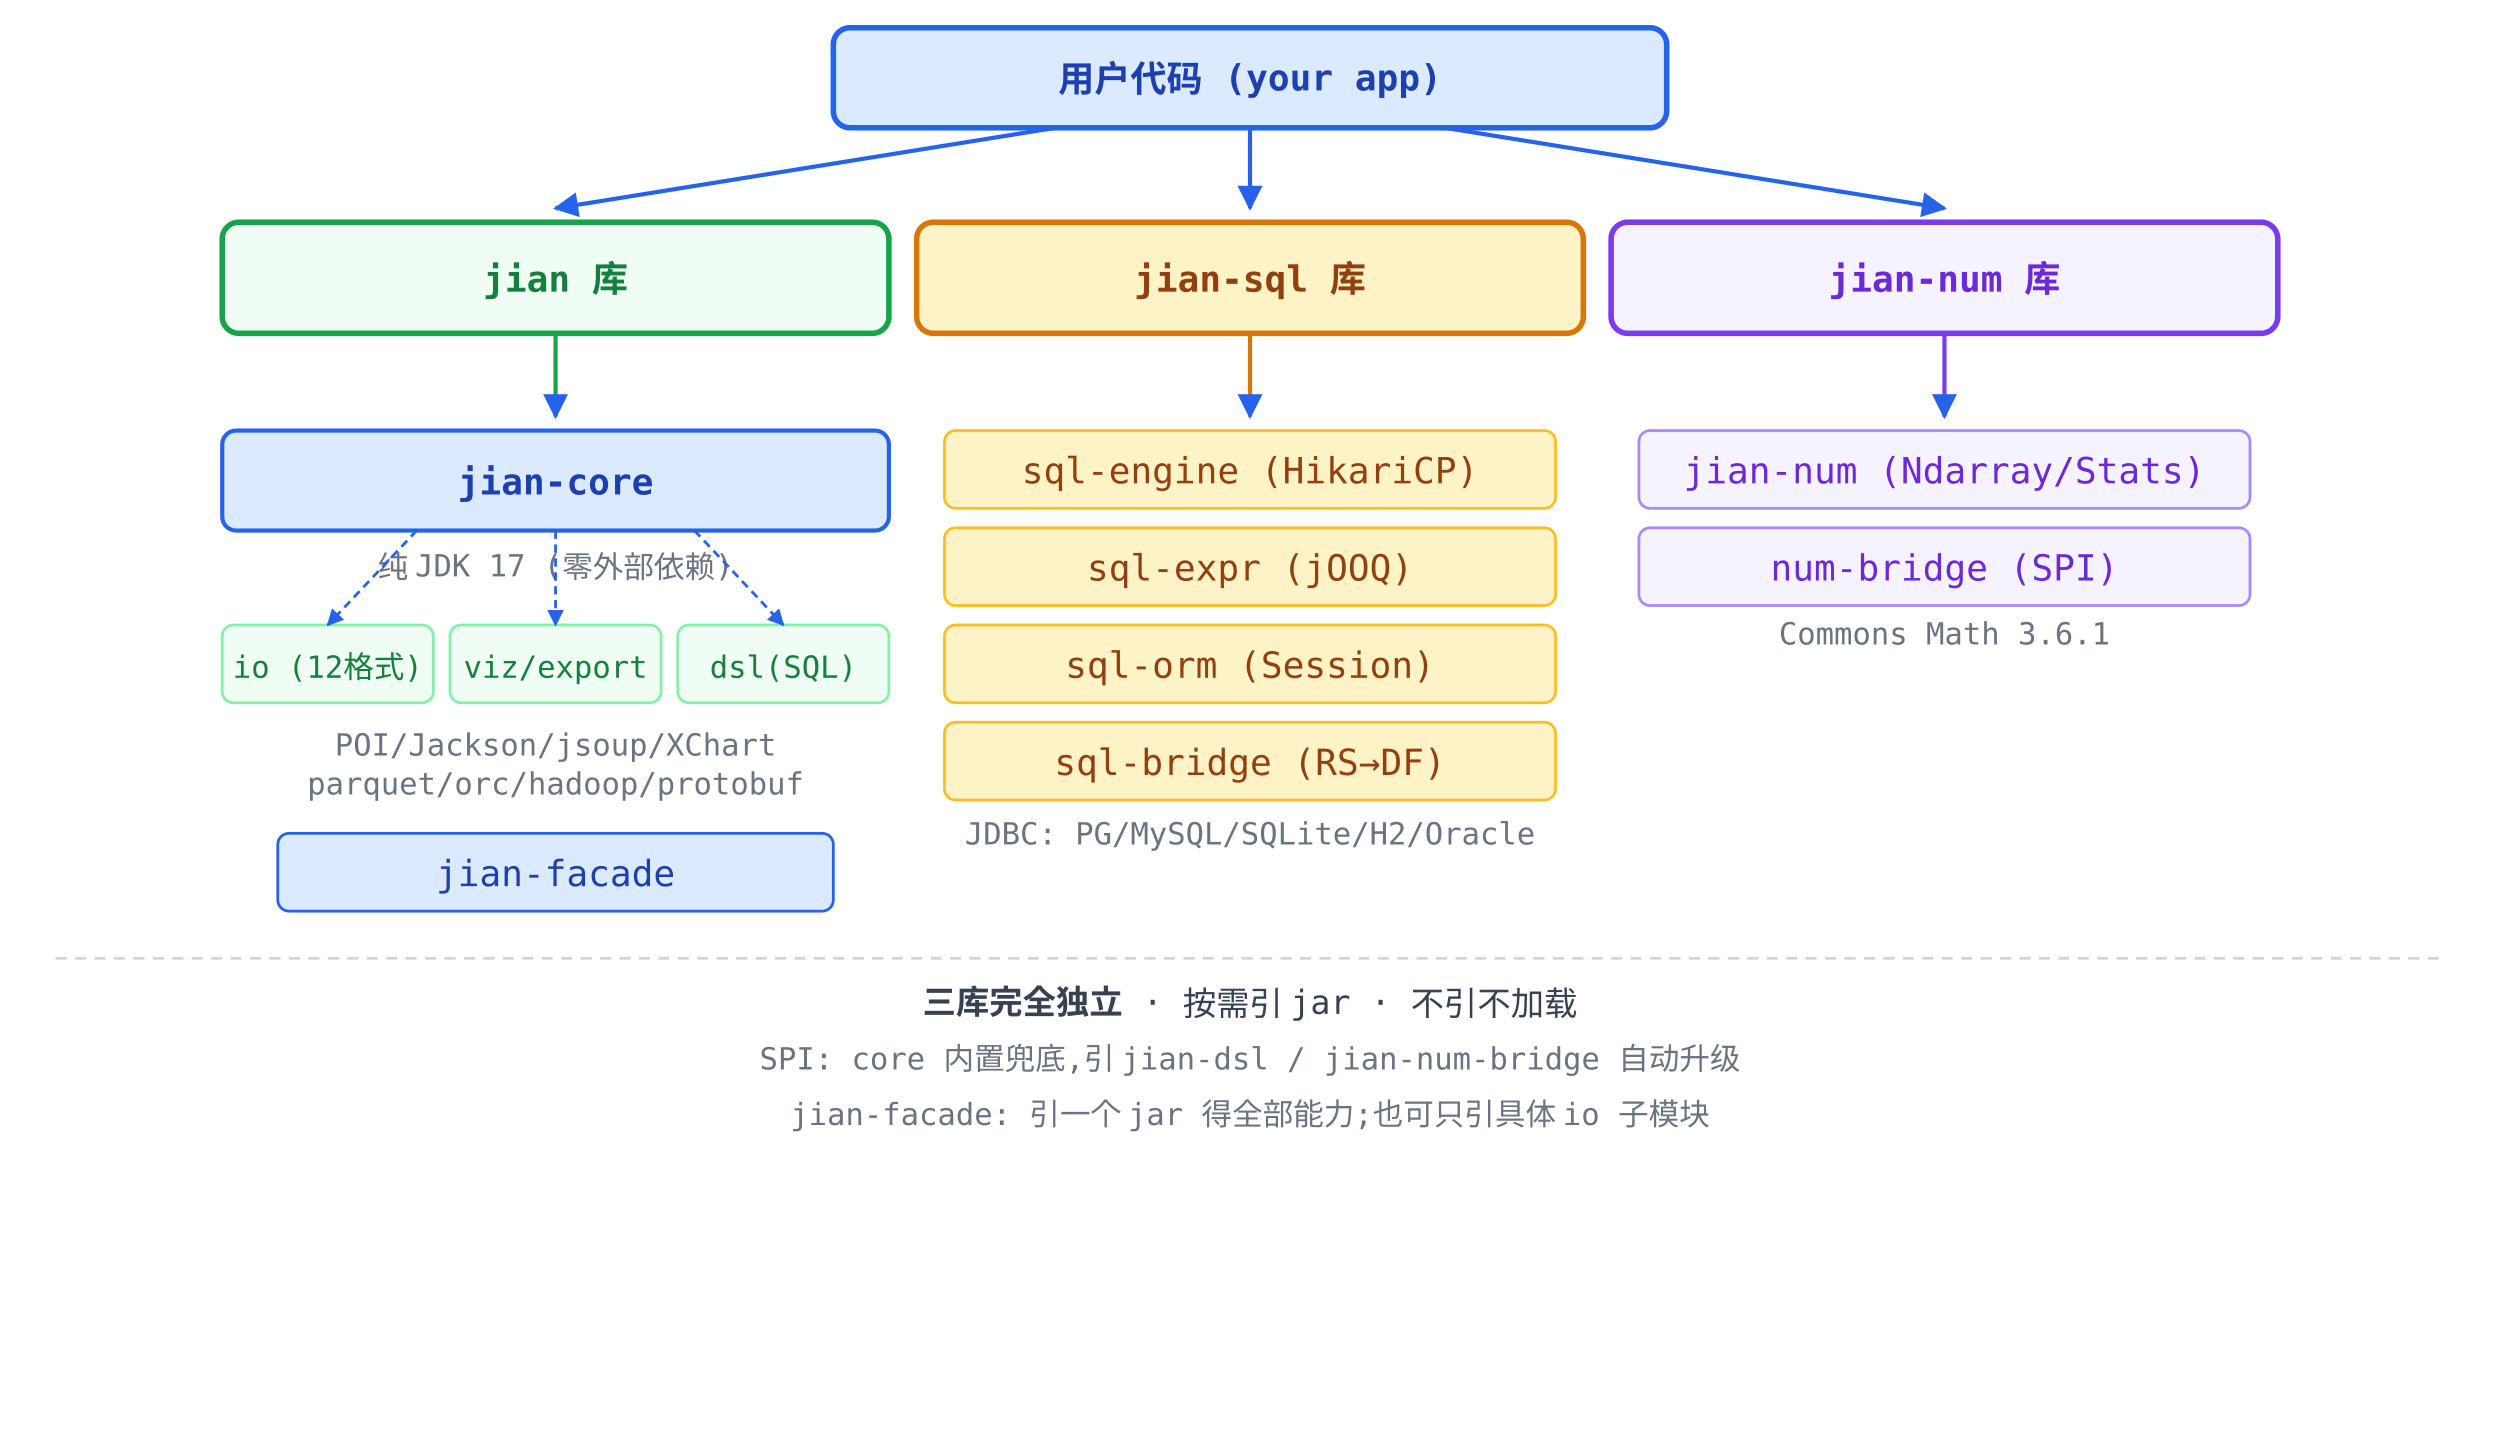
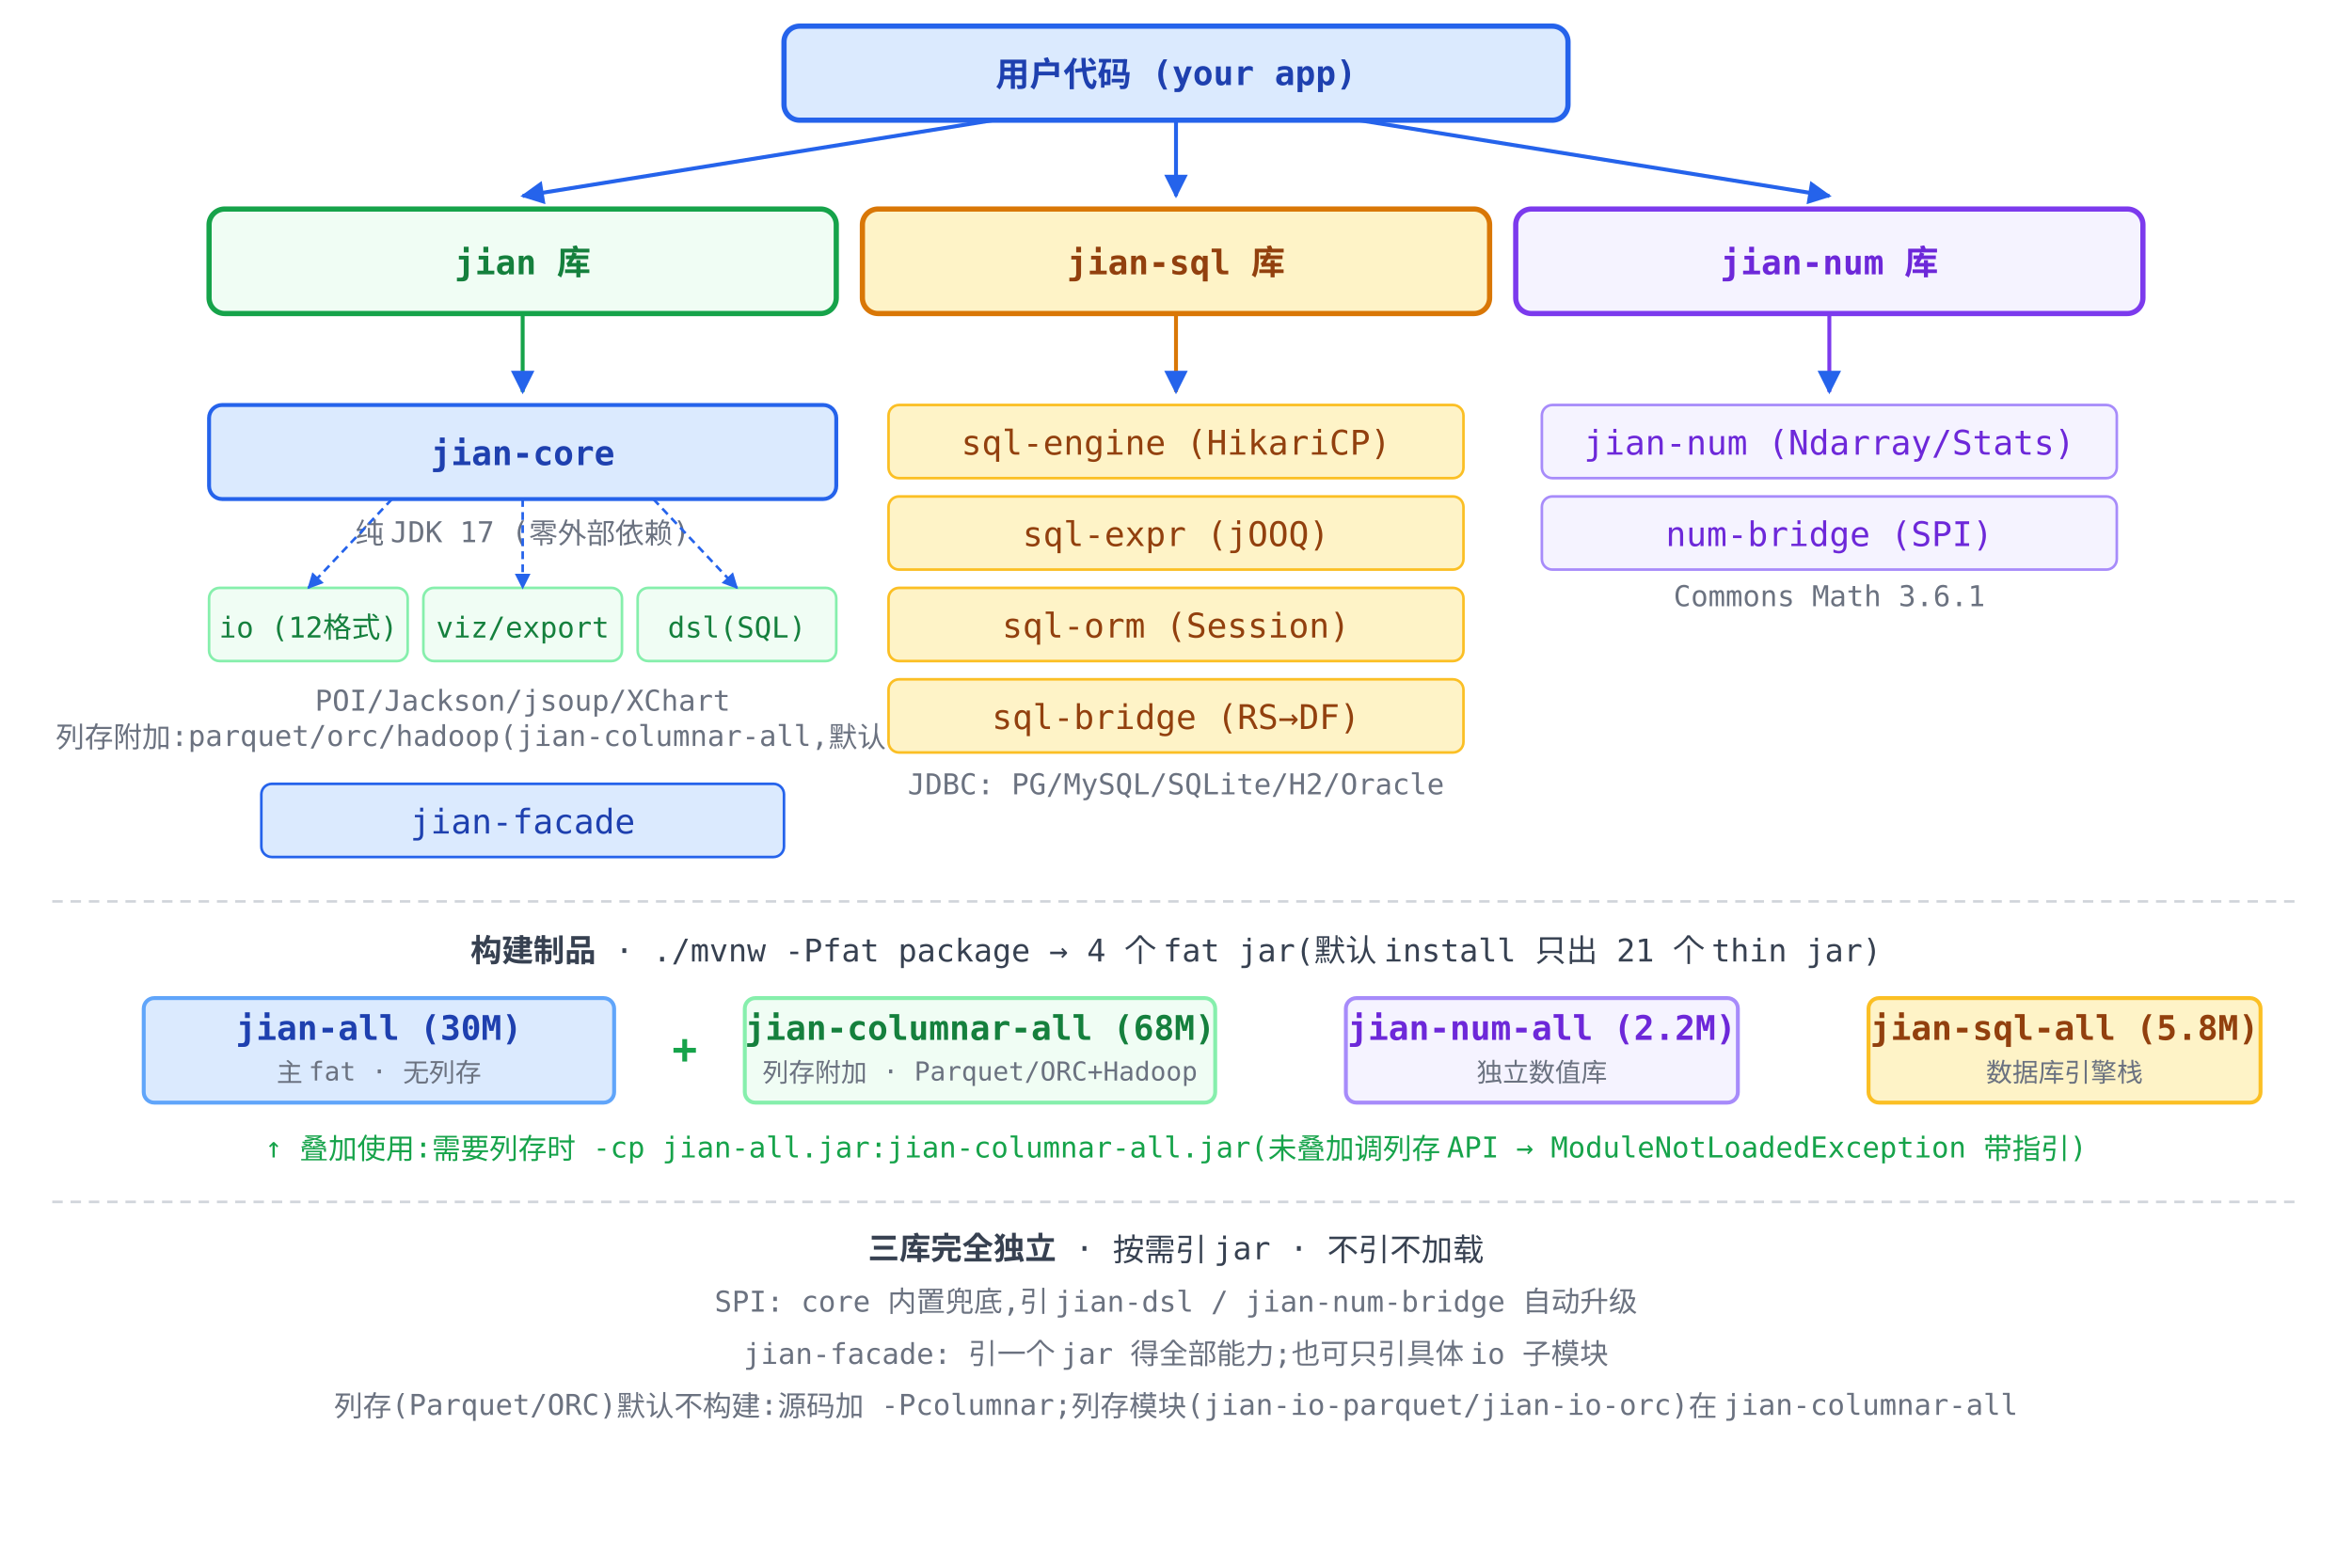
- <svg xmlns="http://www.w3.org/2000/svg" viewBox="0 0 900 520" style="max-width:900px;width:100%;font-family:monospace;font-size:13px">
+ <svg xmlns="http://www.w3.org/2000/svg" viewBox="0 0 900 600" style="max-width:900px;width:100%;font-family:monospace;font-size:13px">
  <defs>
    <marker id="arrow" viewBox="0 0 10 10" refX="9" refY="5" markerWidth="6" markerHeight="6" orient="auto">
      <path d="M0,0 L10,5 L0,10 z" fill="#2563eb" />
    </marker>
  </defs>
  <rect x="300" y="10" width="300" height="36" rx="6" fill="#dbeafe" stroke="#2563eb" stroke-width="2" />
  <text x="450" y="33" text-anchor="middle" fill="#1e40af" font-weight="bold">用户代码 (your app)</text>
  <line x1="380" y1="46" x2="200" y2="75" stroke="#2563eb" stroke-width="1.5" marker-end="url(#arrow)" />
  <line x1="450" y1="46" x2="450" y2="75" stroke="#2563eb" stroke-width="1.5" marker-end="url(#arrow)" />
  <line x1="520" y1="46" x2="700" y2="75" stroke="#2563eb" stroke-width="1.5" marker-end="url(#arrow)" />
  <rect x="80" y="80" width="240" height="40" rx="6" fill="#f0fdf4" stroke="#16a34a" stroke-width="2" />
  <text x="200" y="105" text-anchor="middle" fill="#15803d" font-weight="bold">jian 库</text>
  <rect x="330" y="80" width="240" height="40" rx="6" fill="#fef3c7" stroke="#d97706" stroke-width="2" />
  <text x="450" y="105" text-anchor="middle" fill="#92400e" font-weight="bold">jian-sql 库</text>
  <rect x="580" y="80" width="240" height="40" rx="6" fill="#f5f3ff" stroke="#7c3aed" stroke-width="2" />
  <text x="700" y="105" text-anchor="middle" fill="#6d28d9" font-weight="bold">jian-num 库</text>
  <line x1="200" y1="120" x2="200" y2="150" stroke="#16a34a" stroke-width="1.5" marker-end="url(#arrow)" />
  <line x1="450" y1="120" x2="450" y2="150" stroke="#d97706" stroke-width="1.5" marker-end="url(#arrow)" />
  <line x1="700" y1="120" x2="700" y2="150" stroke="#7c3aed" stroke-width="1.5" marker-end="url(#arrow)" />
  <rect x="80" y="155" width="240" height="36" rx="5" fill="#dbeafe" stroke="#2563eb" stroke-width="1.5" />
  <text x="200" y="178" text-anchor="middle" fill="#1e40af" font-weight="bold">jian-core</text>
  <text x="200" y="208" text-anchor="middle" fill="#6b7280" font-size="11">纯 JDK 17 (零外部依赖)</text>
  <rect x="80" y="225" width="76" height="28" rx="4" fill="#f0fdf4" stroke="#86efac" stroke-width="1" />
  <text x="118" y="244" text-anchor="middle" fill="#15803d" font-size="11">io (12格式)</text>
  <rect x="162" y="225" width="76" height="28" rx="4" fill="#f0fdf4" stroke="#86efac" stroke-width="1" />
  <text x="200" y="244" text-anchor="middle" fill="#15803d" font-size="11">viz/export</text>
  <rect x="244" y="225" width="76" height="28" rx="4" fill="#f0fdf4" stroke="#86efac" stroke-width="1" />
  <text x="282" y="244" text-anchor="middle" fill="#15803d" font-size="11">dsl(SQL)</text>
  <line x1="150" y1="191" x2="118" y2="225" stroke="#2563eb" stroke-width="1" stroke-dasharray="3,2" marker-end="url(#arrow)" />
  <line x1="200" y1="191" x2="200" y2="225" stroke="#2563eb" stroke-width="1" stroke-dasharray="3,2" marker-end="url(#arrow)" />
  <line x1="250" y1="191" x2="282" y2="225" stroke="#2563eb" stroke-width="1" stroke-dasharray="3,2" marker-end="url(#arrow)" />
  <text x="200" y="272" text-anchor="middle" fill="#6b7280" font-size="11">POI/Jackson/jsoup/XChart</text>
-   <text x="200" y="286" text-anchor="middle" fill="#6b7280" font-size="11">parquet/orc/hadoop/protobuf</text>
+   <text x="200" y="286" text-anchor="middle" fill="#6b7280" font-size="11">列存附加:parquet/orc/hadoop(jian-columnar-all,默认不引入)</text>
  <rect x="100" y="300" width="200" height="28" rx="4" fill="#dbeafe" stroke="#2563eb" stroke-width="1" />
  <text x="200" y="319" text-anchor="middle" fill="#1e40af">jian-facade</text>
  <rect x="340" y="155" width="220" height="28" rx="4" fill="#fef3c7" stroke="#fbbf24" stroke-width="1" />
  <text x="450" y="174" text-anchor="middle" fill="#92400e">sql-engine (HikariCP)</text>
  <rect x="340" y="190" width="220" height="28" rx="4" fill="#fef3c7" stroke="#fbbf24" stroke-width="1" />
  <text x="450" y="209" text-anchor="middle" fill="#92400e">sql-expr (jOOQ)</text>
  <rect x="340" y="225" width="220" height="28" rx="4" fill="#fef3c7" stroke="#fbbf24" stroke-width="1" />
  <text x="450" y="244" text-anchor="middle" fill="#92400e">sql-orm (Session)</text>
  <rect x="340" y="260" width="220" height="28" rx="4" fill="#fef3c7" stroke="#fbbf24" stroke-width="1" />
  <text x="450" y="279" text-anchor="middle" fill="#92400e">sql-bridge (RS→DF)</text>
  <text x="450" y="304" text-anchor="middle" fill="#6b7280" font-size="11">JDBC: PG/MySQL/SQLite/H2/Oracle</text>
  <rect x="590" y="155" width="220" height="28" rx="4" fill="#f5f3ff" stroke="#a78bfa" stroke-width="1" />
  <text x="700" y="174" text-anchor="middle" fill="#6d28d9">jian-num (Ndarray/Stats)</text>
  <rect x="590" y="190" width="220" height="28" rx="4" fill="#f5f3ff" stroke="#a78bfa" stroke-width="1" />
  <text x="700" y="209" text-anchor="middle" fill="#6d28d9">num-bridge (SPI)</text>
  <text x="700" y="232" text-anchor="middle" fill="#6b7280" font-size="11">Commons Math 3.6.1</text>
  <line x1="20" y1="345" x2="880" y2="345" stroke="#d1d5db" stroke-width="1" stroke-dasharray="4,3" />
-   <text x="450" y="365" text-anchor="middle" fill="#374151" font-size="12">
+   <text x="450" y="368" text-anchor="middle" fill="#374151" font-size="12">
+     <tspan font-weight="bold">构建制品</tspan> · ./mvnw -Pfat package → 4 个 fat jar(默认 install 只出 21 个 thin jar)
+   </text>
+   <rect x="55" y="382" width="180" height="40" rx="4" fill="#dbeafe" stroke="#60a5fa" stroke-width="1.5" />
+   <text x="145" y="398" text-anchor="middle" fill="#1e40af" font-weight="bold">jian-all (30M)</text>
+   <text x="145" y="414" text-anchor="middle" fill="#6b7280" font-size="10">主 fat · 无列存</text>
+   <text x="262" y="407" text-anchor="middle" fill="#16a34a" font-weight="bold" font-size="16">+</text>
+   <rect x="285" y="382" width="180" height="40" rx="4" fill="#f0fdf4" stroke="#86efac" stroke-width="1.5" />
+   <text x="375" y="398" text-anchor="middle" fill="#15803d" font-weight="bold">jian-columnar-all (68M)</text>
+   <text x="375" y="414" text-anchor="middle" fill="#6b7280" font-size="10">列存附加 · Parquet/ORC+Hadoop</text>
+   <rect x="515" y="382" width="150" height="40" rx="4" fill="#f5f3ff" stroke="#a78bfa" stroke-width="1.5" />
+   <text x="590" y="398" text-anchor="middle" fill="#6d28d9" font-weight="bold">jian-num-all (2.2M)</text>
+   <text x="590" y="414" text-anchor="middle" fill="#6b7280" font-size="10">独立数值库</text>
+   <rect x="715" y="382" width="150" height="40" rx="4" fill="#fef3c7" stroke="#fbbf24" stroke-width="1.5" />
+   <text x="790" y="398" text-anchor="middle" fill="#92400e" font-weight="bold">jian-sql-all (5.8M)</text>
+   <text x="790" y="414" text-anchor="middle" fill="#6b7280" font-size="10">数据库引擎栈</text>
+   <text x="450" y="443" text-anchor="middle" fill="#16a34a" font-size="11">↑ 叠加使用:需要列存时 -cp jian-all.jar:jian-columnar-all.jar(未叠加调列存 API → ModuleNotLoadedException 带指引)</text>
+   <line x1="20" y1="460" x2="880" y2="460" stroke="#d1d5db" stroke-width="1" stroke-dasharray="4,3" />
+   <text x="450" y="482" text-anchor="middle" fill="#374151" font-size="12">
    <tspan font-weight="bold">三库完全独立</tspan> · 按需引 jar · 不引不加载
  </text>
-   <text x="450" y="385" text-anchor="middle" fill="#6b7280" font-size="11">
+   <text x="450" y="502" text-anchor="middle" fill="#6b7280" font-size="11">
    SPI: core 内置兜底,引 jian-dsl / jian-num-bridge 自动升级
  </text>
-   <text x="450" y="405" text-anchor="middle" fill="#6b7280" font-size="11">
+   <text x="450" y="522" text-anchor="middle" fill="#6b7280" font-size="11">
    jian-facade: 引一个 jar 得全部能力;也可只引具体 io 子模块
  </text>
+   <text x="450" y="542" text-anchor="middle" fill="#6b7280" font-size="11">
+     列存(Parquet/ORC)默认不构建:源码加 -Pcolumnar;列存模块(jian-io-parquet/jian-io-orc)在 jian-columnar-all
+   </text>
</svg>
